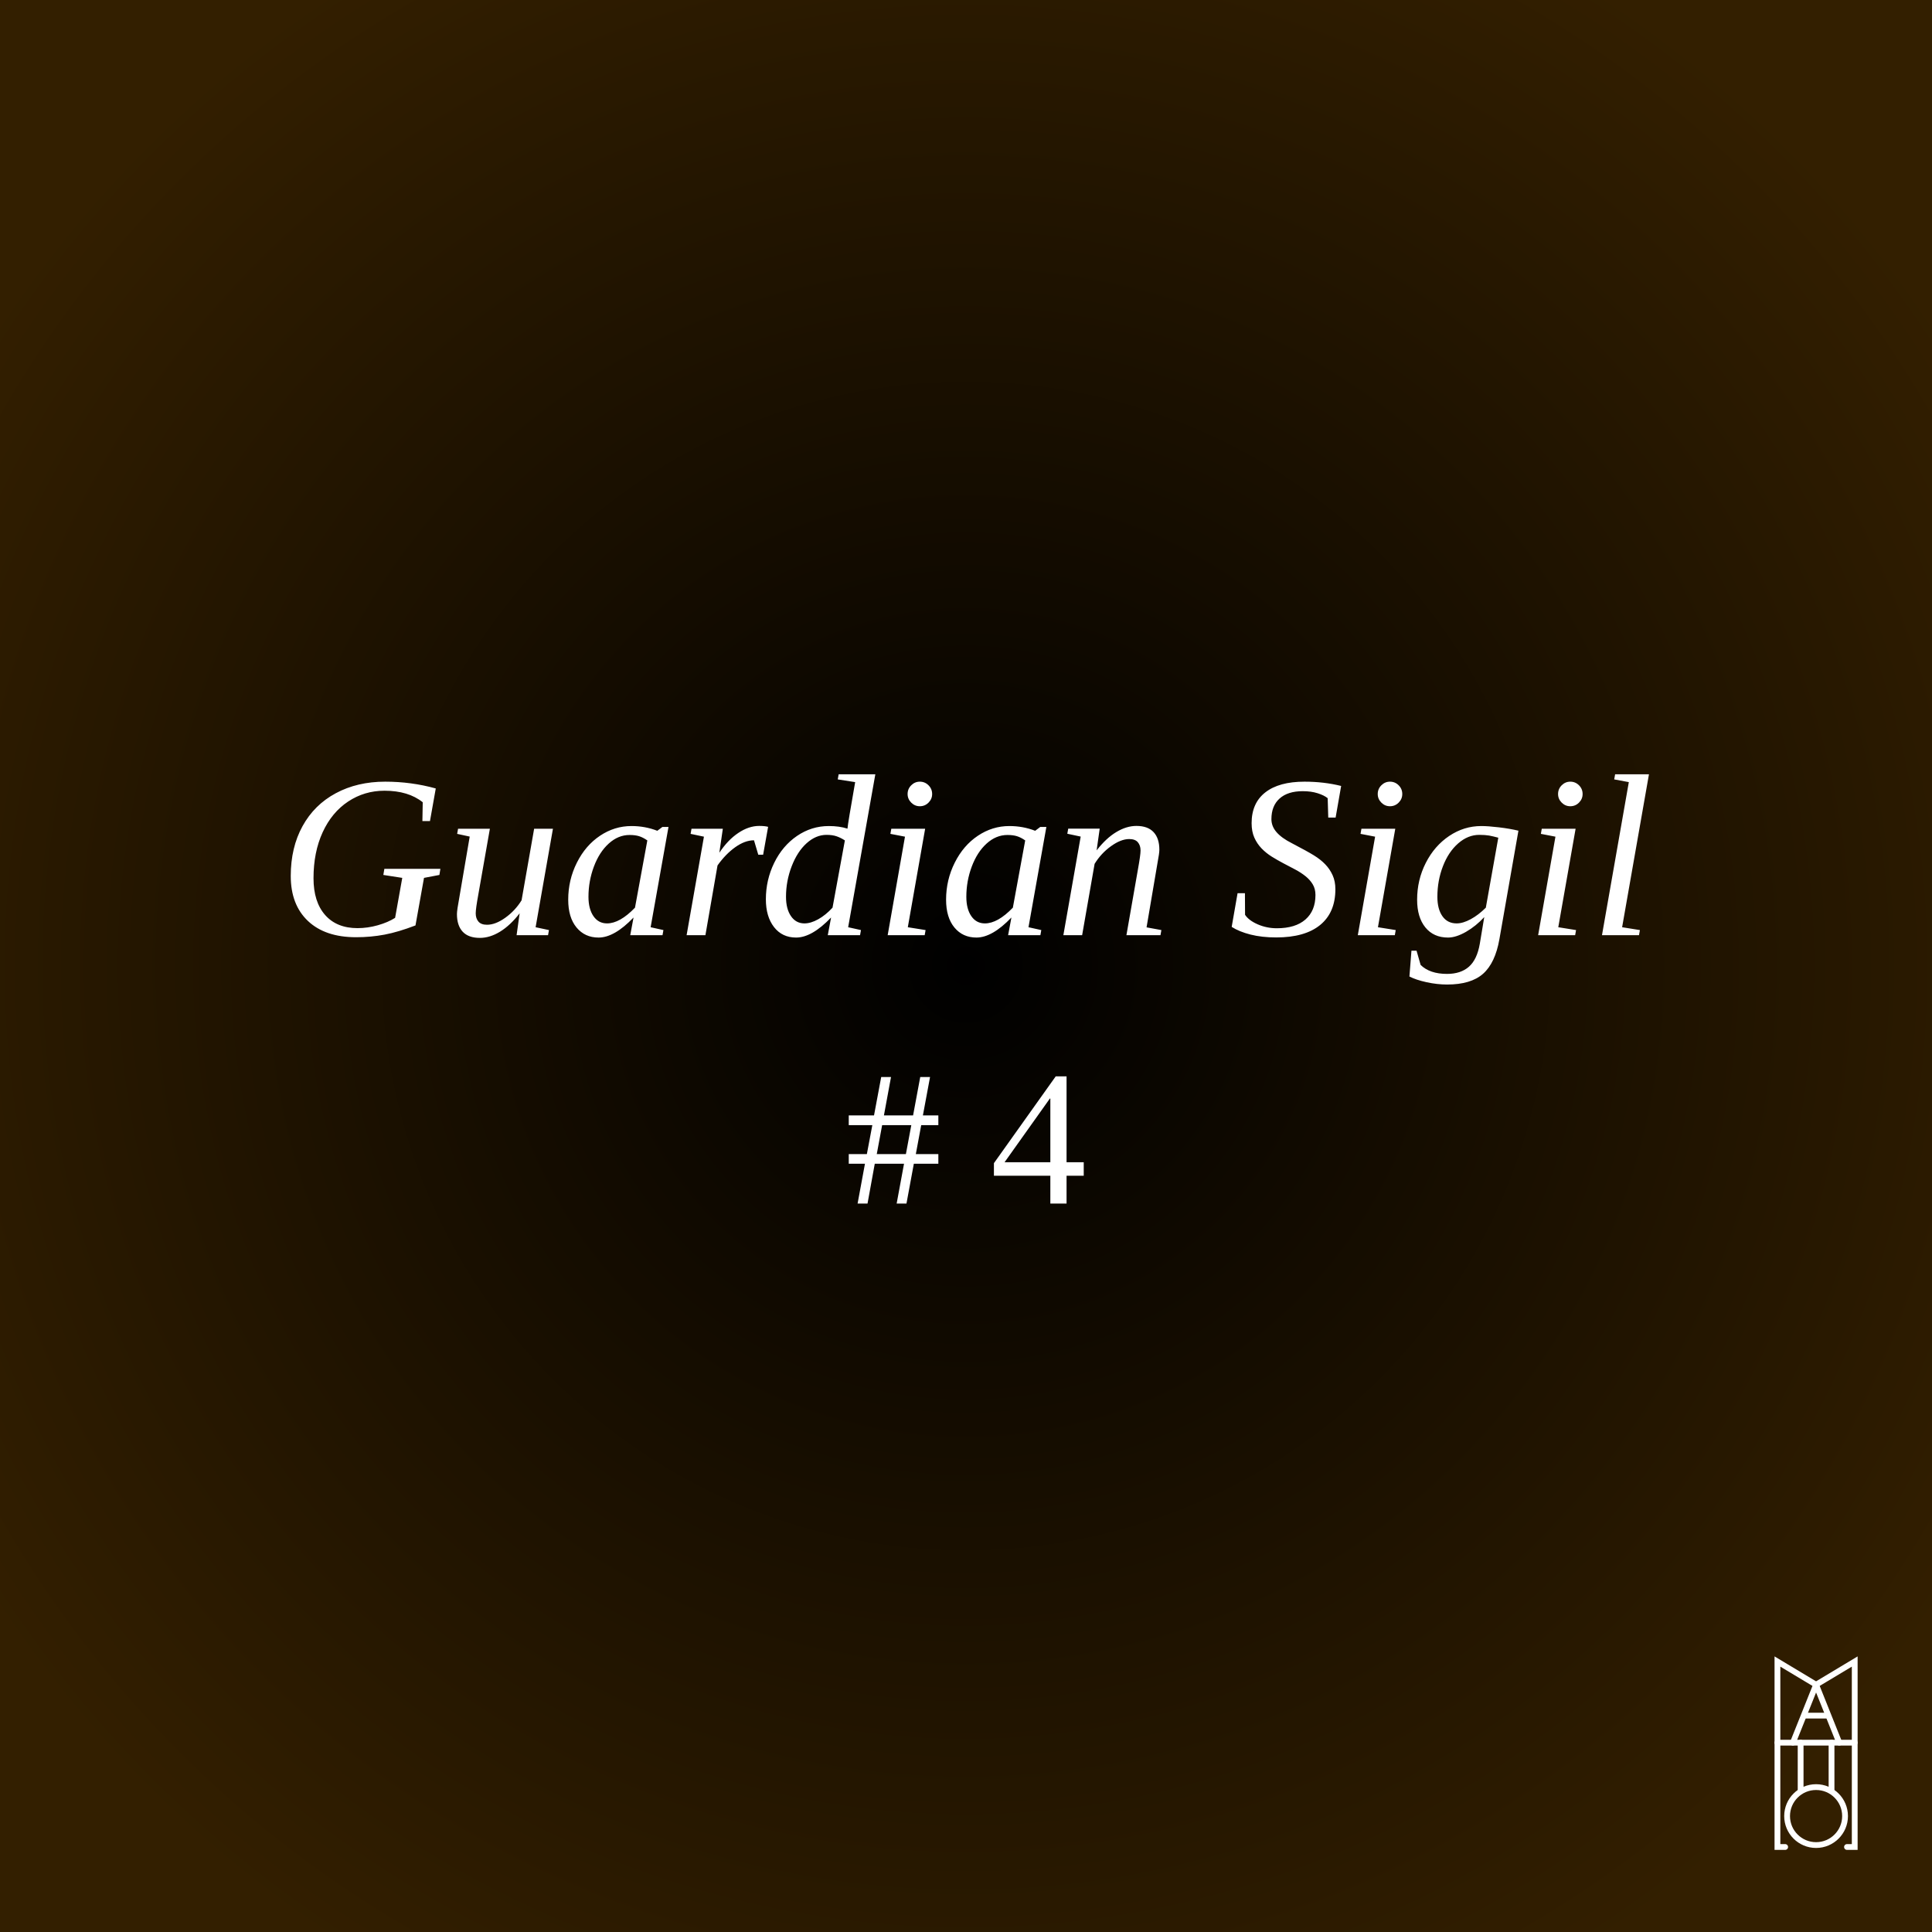
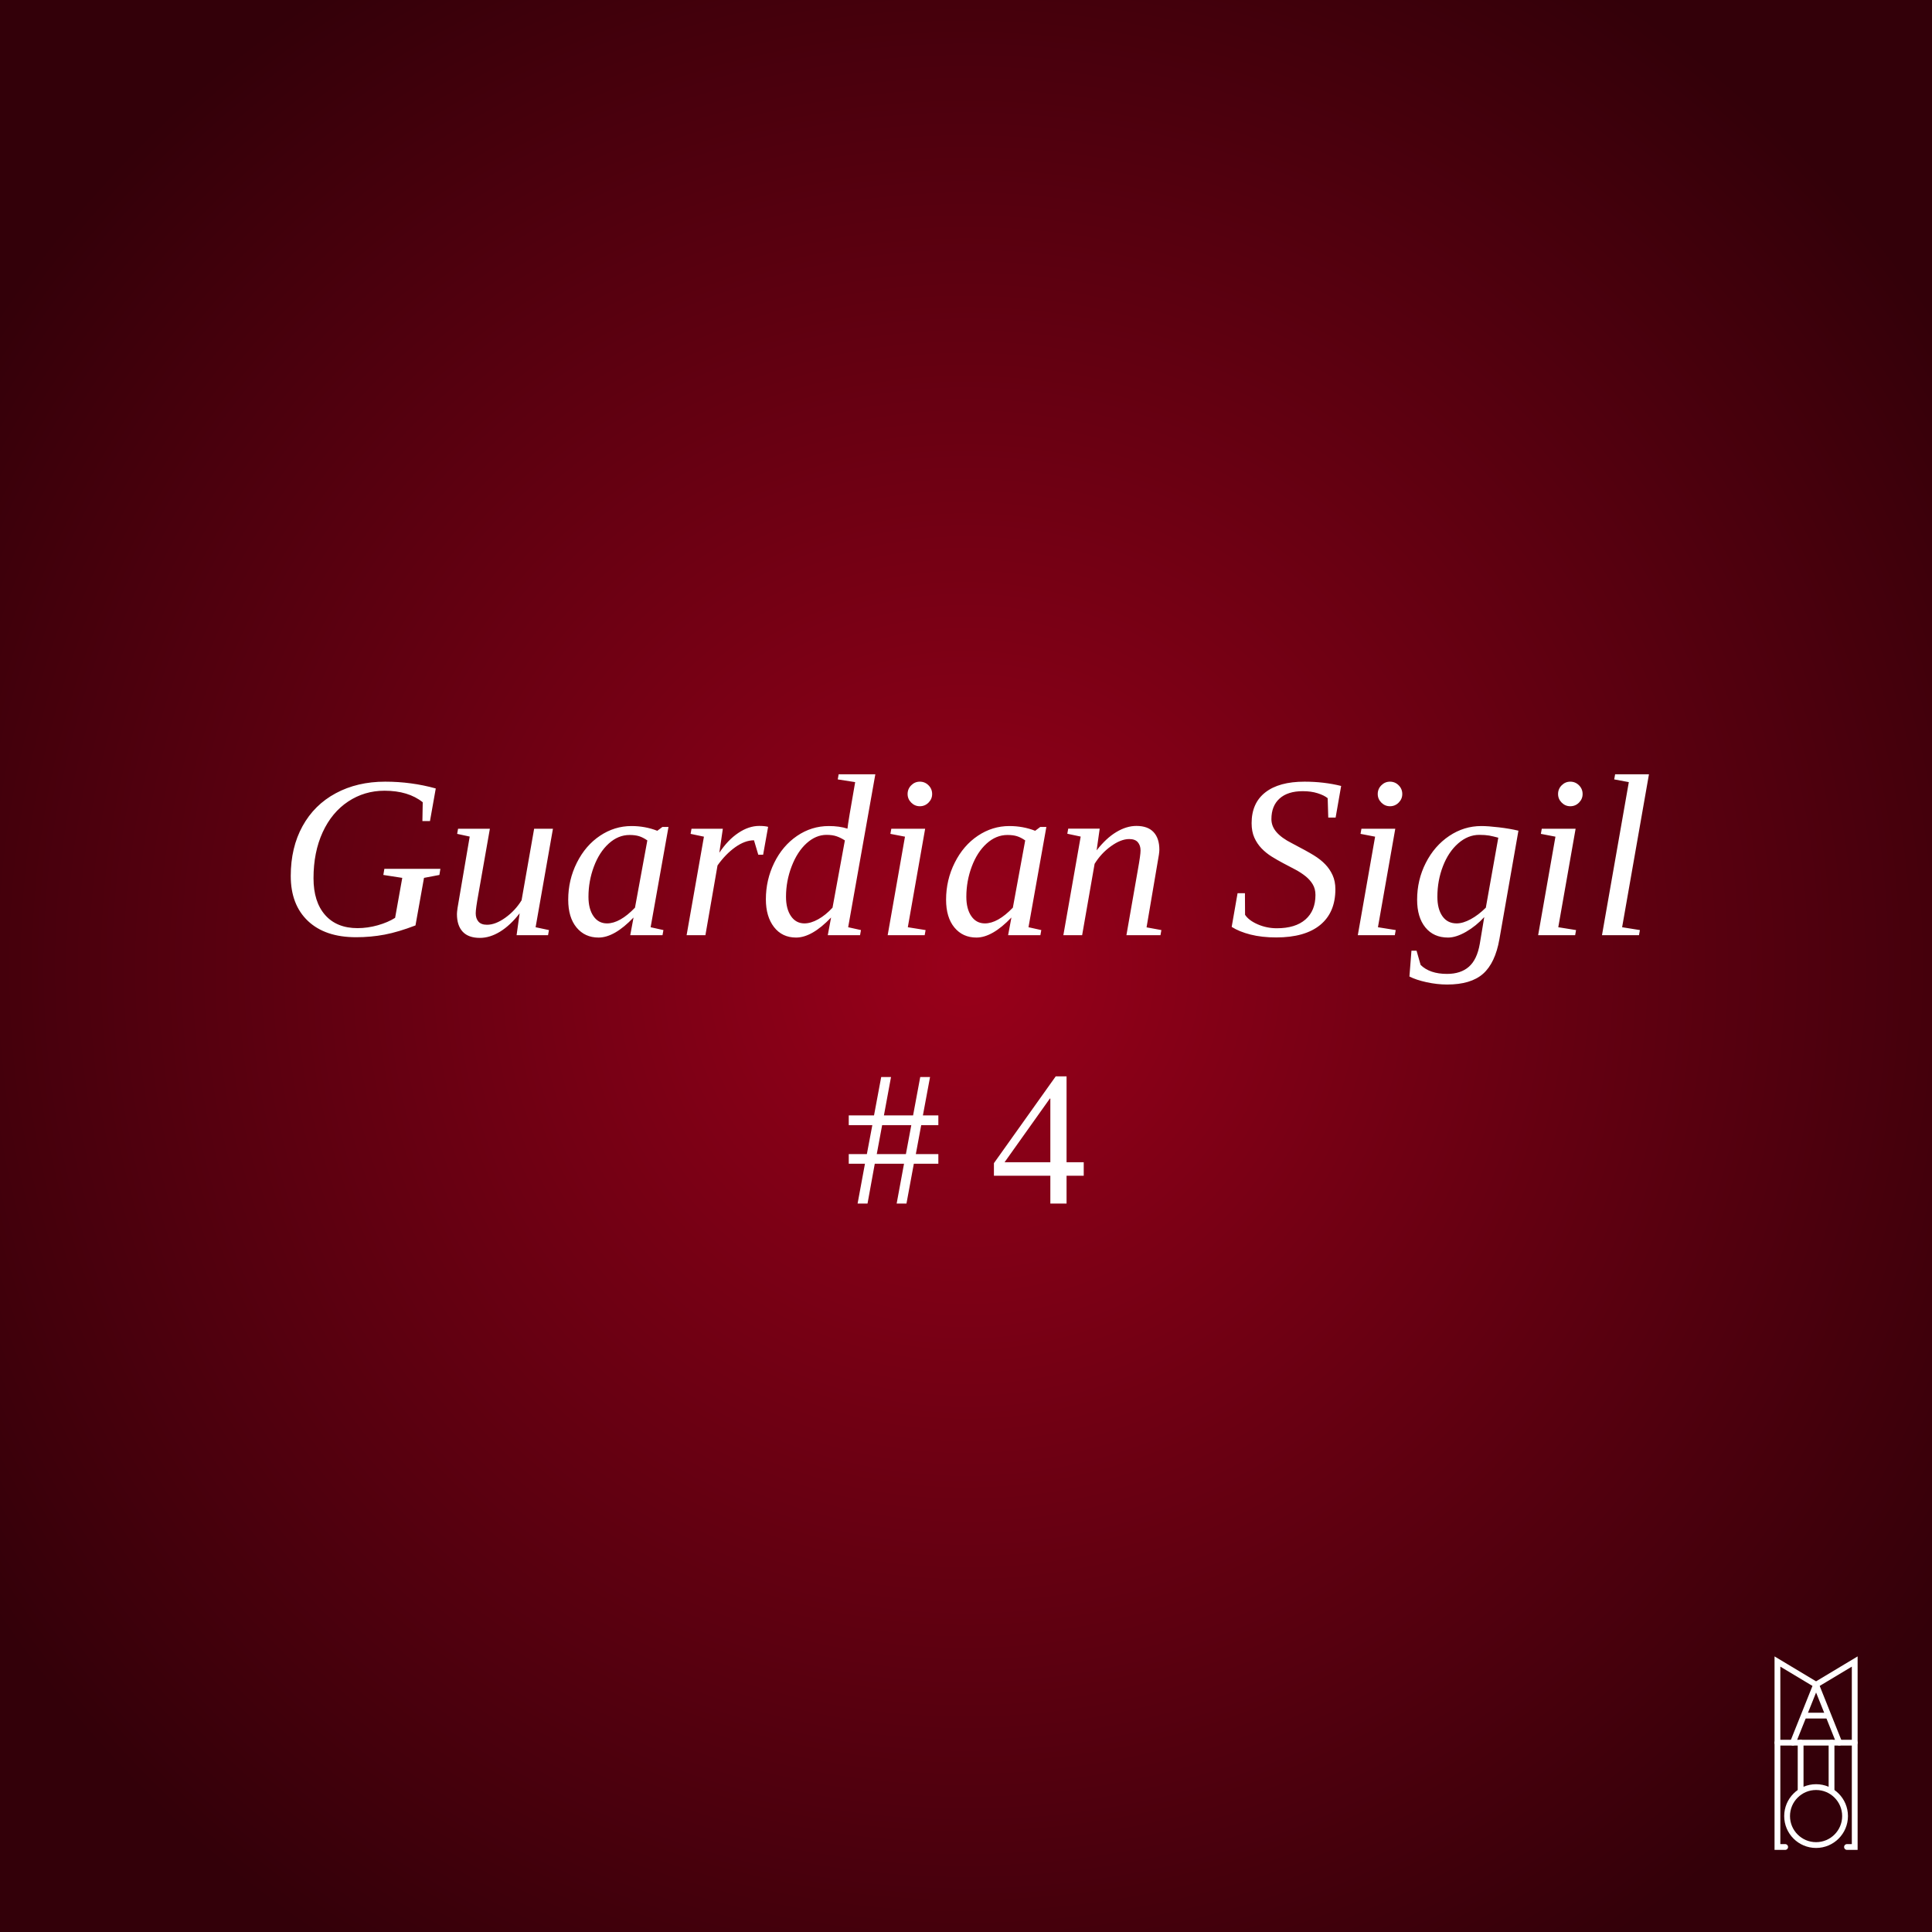
<svg xmlns="http://www.w3.org/2000/svg" id="Guardian Sigils" viewBox="0 0 1000 1000">
  <defs>
    <radialGradient id="gradient-bg" cx="50%" cy="50%" r="60%" fx="50%" fy="50%">
-       <stop offset="0%" stop-color="hsl('36 , 100%, 30%)" />
-       <stop offset="100%" stop-color="hsl( 36 , 100%, 10%)" />
+       <stop offset="0%" stop-color="hsl(350 , 100%, 30%)" />
+       <stop offset="100%" stop-color="hsl(350, 100%, 10%)" />
    </radialGradient>
  </defs>
  <rect x="0" y="0" width="1000" height="1000" fill="url(#gradient-bg)" />
  <text x="50%" y="45%" dominant-baseline="middle" text-anchor="middle" font-family="Times New Roman, serif" font-size="120" font-style="italic" fill="white">Guardian Sigil</text>
  <text x="50%" y="60%" dominant-baseline="middle" text-anchor="middle" font-family="Times New Roman, serif" font-size="100" fill="white"># 4</text>
  <g id="signature" style="stroke:white; stroke-width:3px; stroke-linecap:round; fill-opacity:0%">
    <polyline points="924,956 920,956 920,860 940,872 960,860 960,956 956,956" />
    <polyline points="928,902 940,872 952,902" stroke-linejoin="bevel" />
    <line x1="934" y1="888" x2="946" y2="888" />
    <line x1="920" y1="902" x2="960" y2="902" />
    <line x1="932" y1="902" x2="932" y2="927" />
    <line x1="948" y1="902" x2="948" y2="927" />
    <circle cx="940" cy="940" r="15" />
  </g>
</svg>
